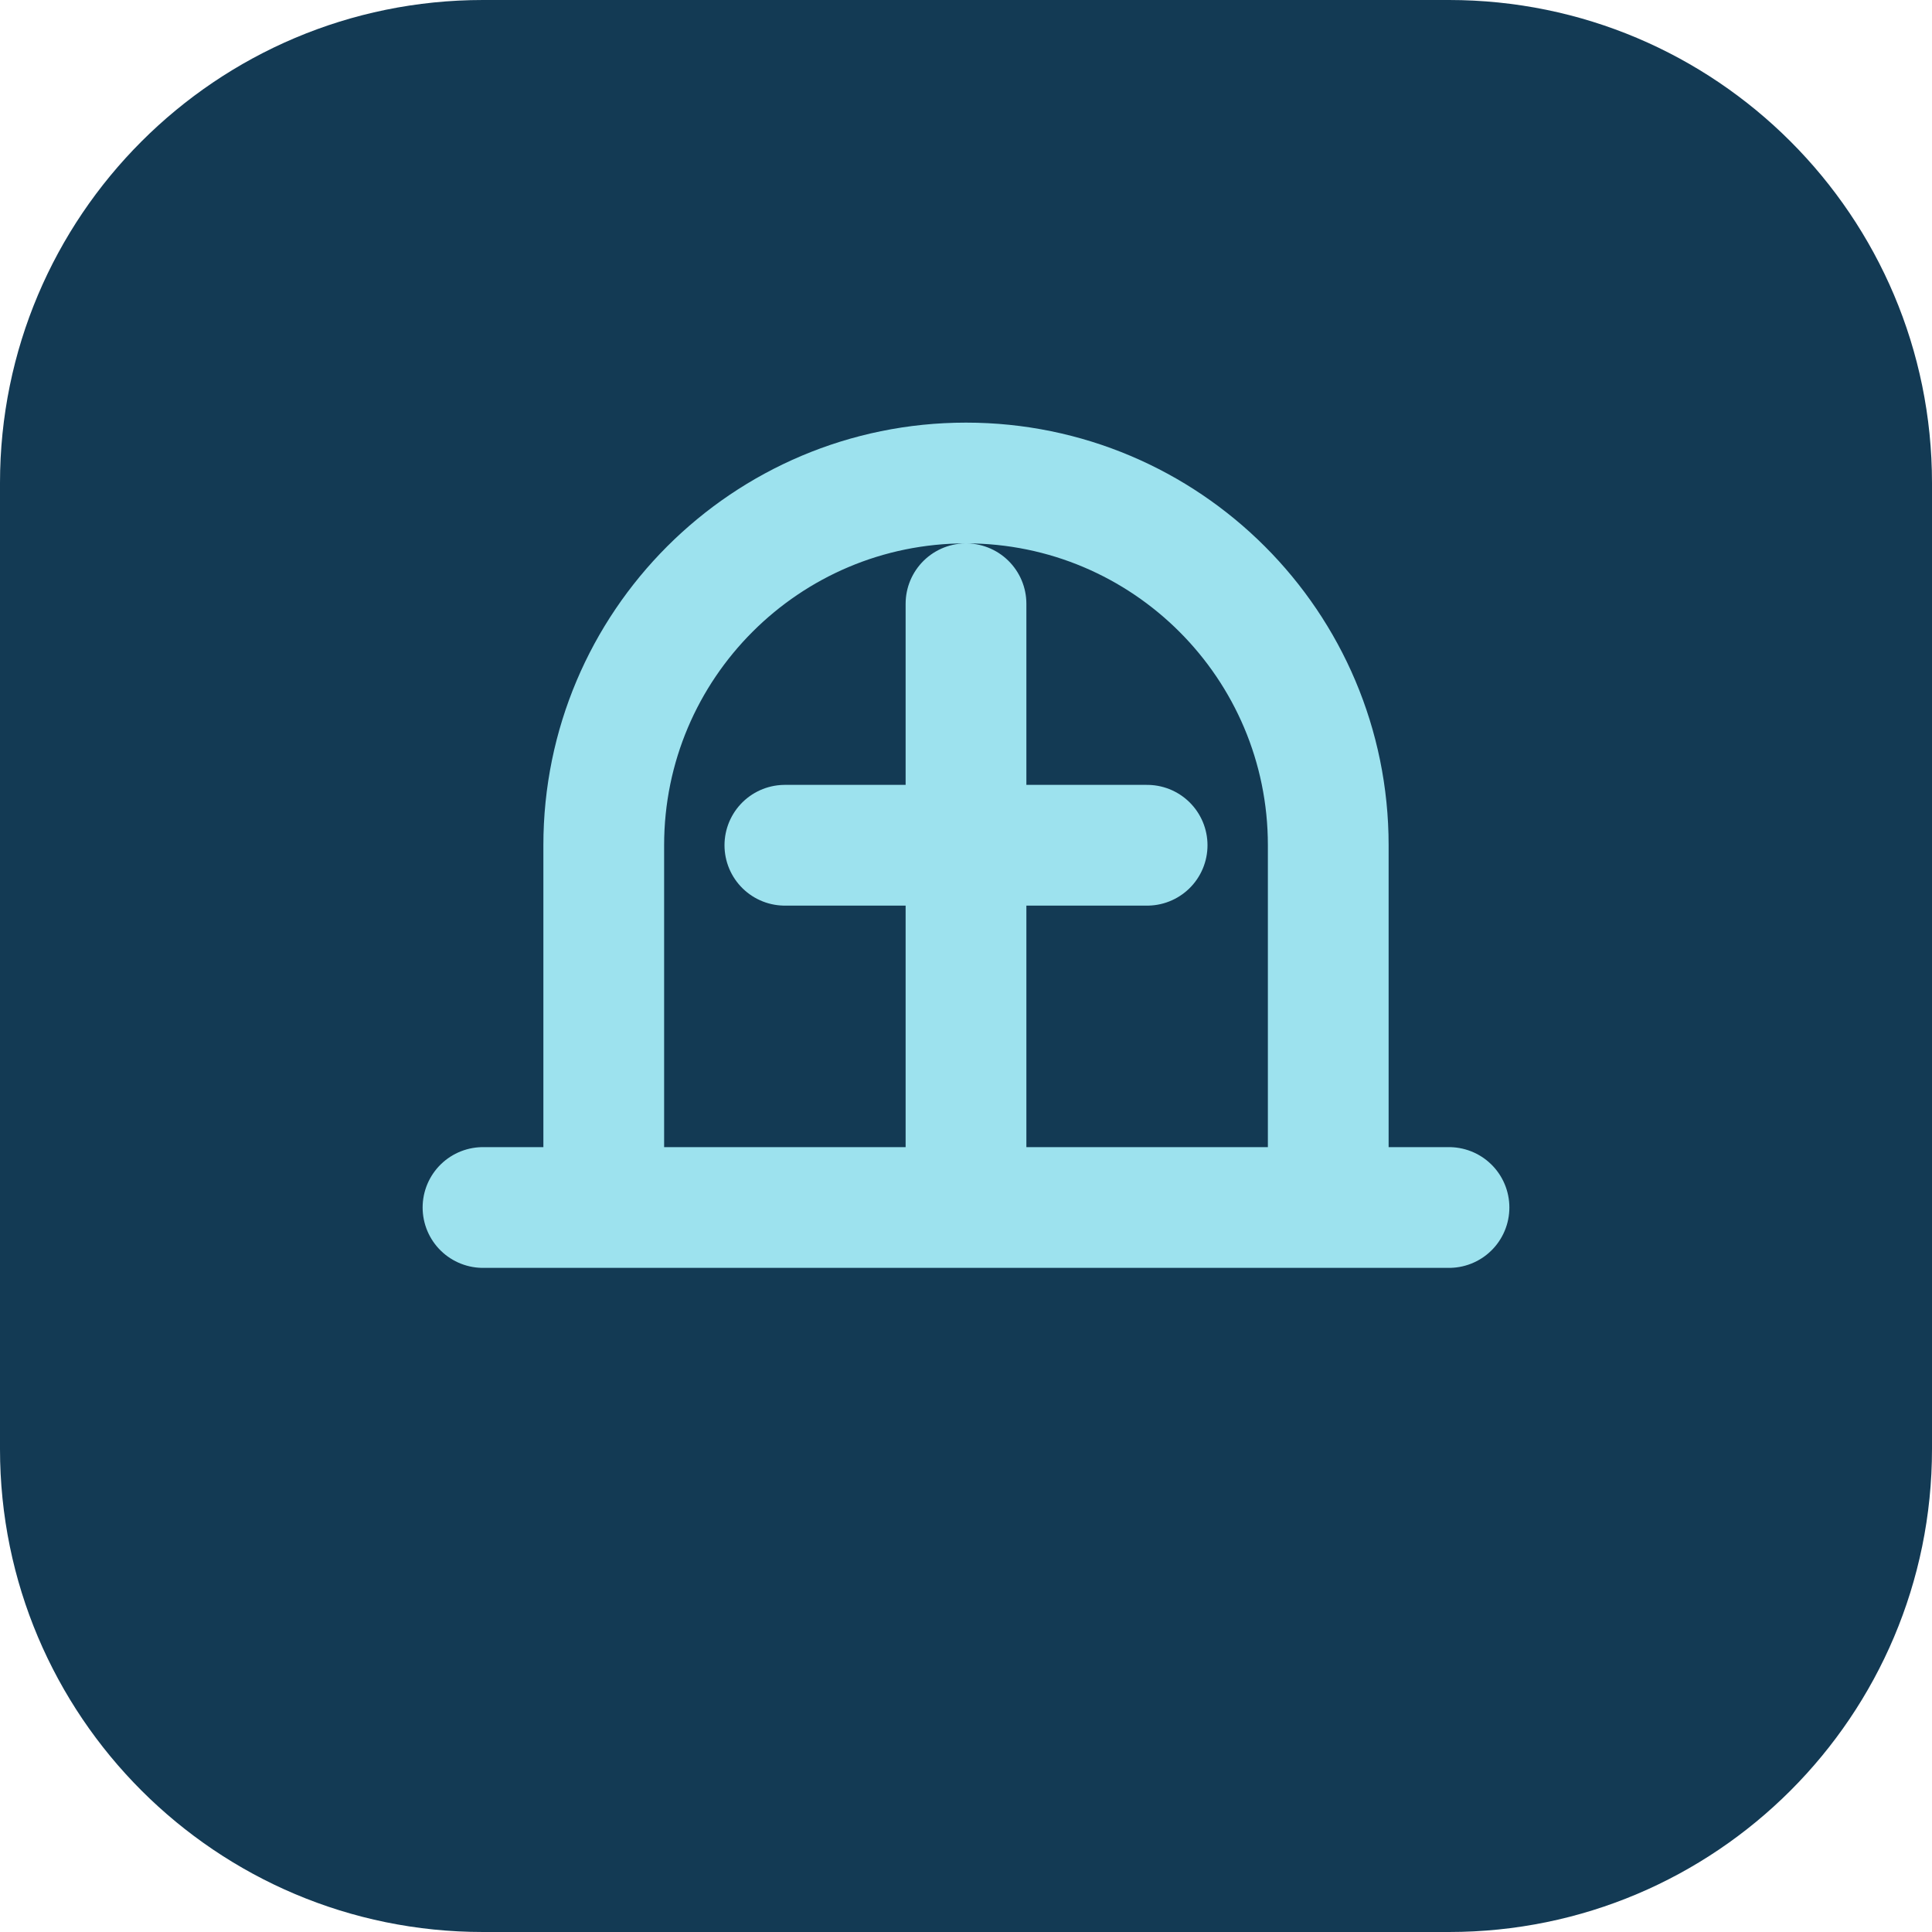
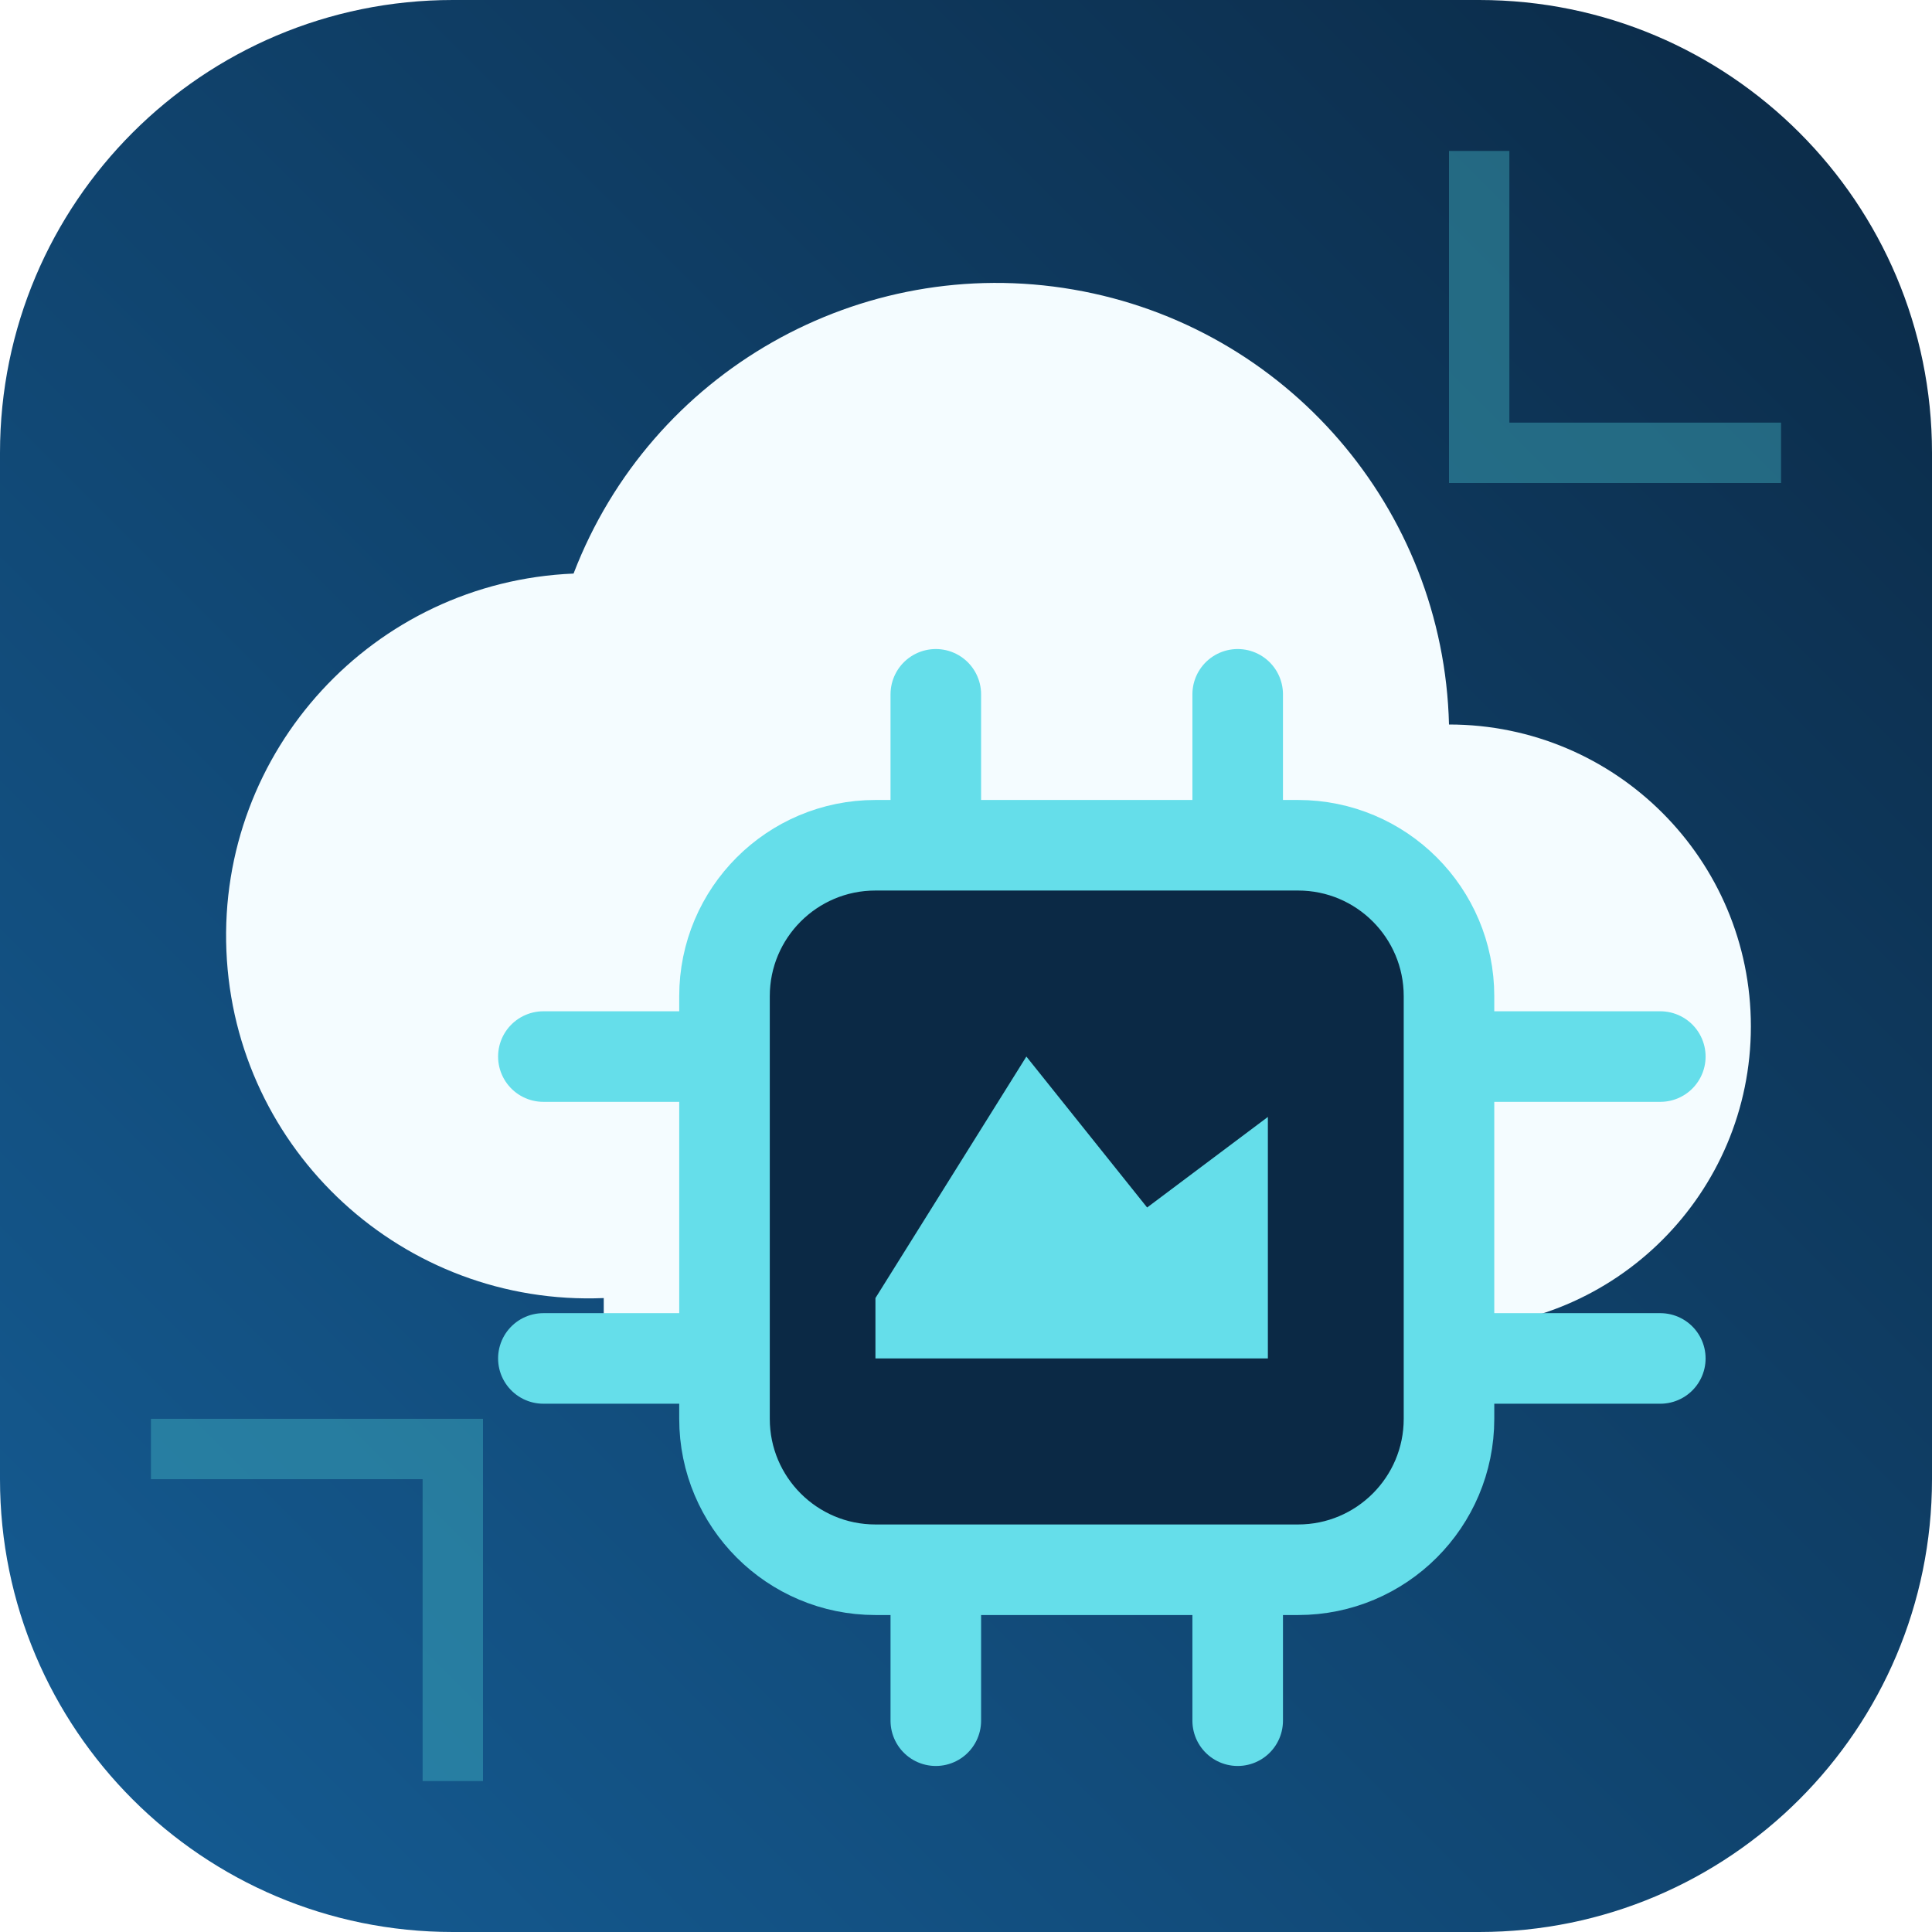
- <svg xmlns="http://www.w3.org/2000/svg" viewBox="0 0 64 64">
-   <rect width="64" height="64" rx="16" fill="#133a54" />
-   <path d="M16 40h32M20 40V28a12 12 0 0 1 24 0v12M26 28h12M32 20v20" fill="none" stroke="#9de2ee" stroke-width="4" stroke-linecap="round" />
+ <svg xmlns="http://www.w3.org/2000/svg" viewBox="0 0 64 64" role="img" aria-labelledby="title desc">
+   <defs>
+     <linearGradient id="ocean" x1="0" y1="64" x2="64" y2="0" gradientUnits="userSpaceOnUse">
+       <stop stop-color="#155d95" />
+       <stop offset="1" stop-color="#0b2945" />
+     </linearGradient>
+   </defs>
+   <rect width="64" height="64" rx="15" fill="url(#ocean)" />
+   <path d="M49 5v10h10M5 48h10v11" fill="none" stroke="#42b8c5" stroke-width="2" opacity=".42" />
+   <path d="M20 43a12 12 0 0 1-1-24 15 15 0 0 1 29 5 10 10 0 0 1 0 20H20Z" fill="#f4fcff" />
+   <path d="M31 28v-5m10 5v-5M31 51v6m10-6v6M24 35h-6m6 10h-6m30-10h7m-7 10h7" fill="none" stroke="#65deea" stroke-width="3" stroke-linecap="round" />
+   <rect x="24" y="28" width="24" height="24" rx="5" fill="#0b2945" stroke="#65deea" stroke-width="3" />
+   <path d="m29 43 5-8 4 5 4-3v8H29Z" fill="#65deea" />
</svg>
